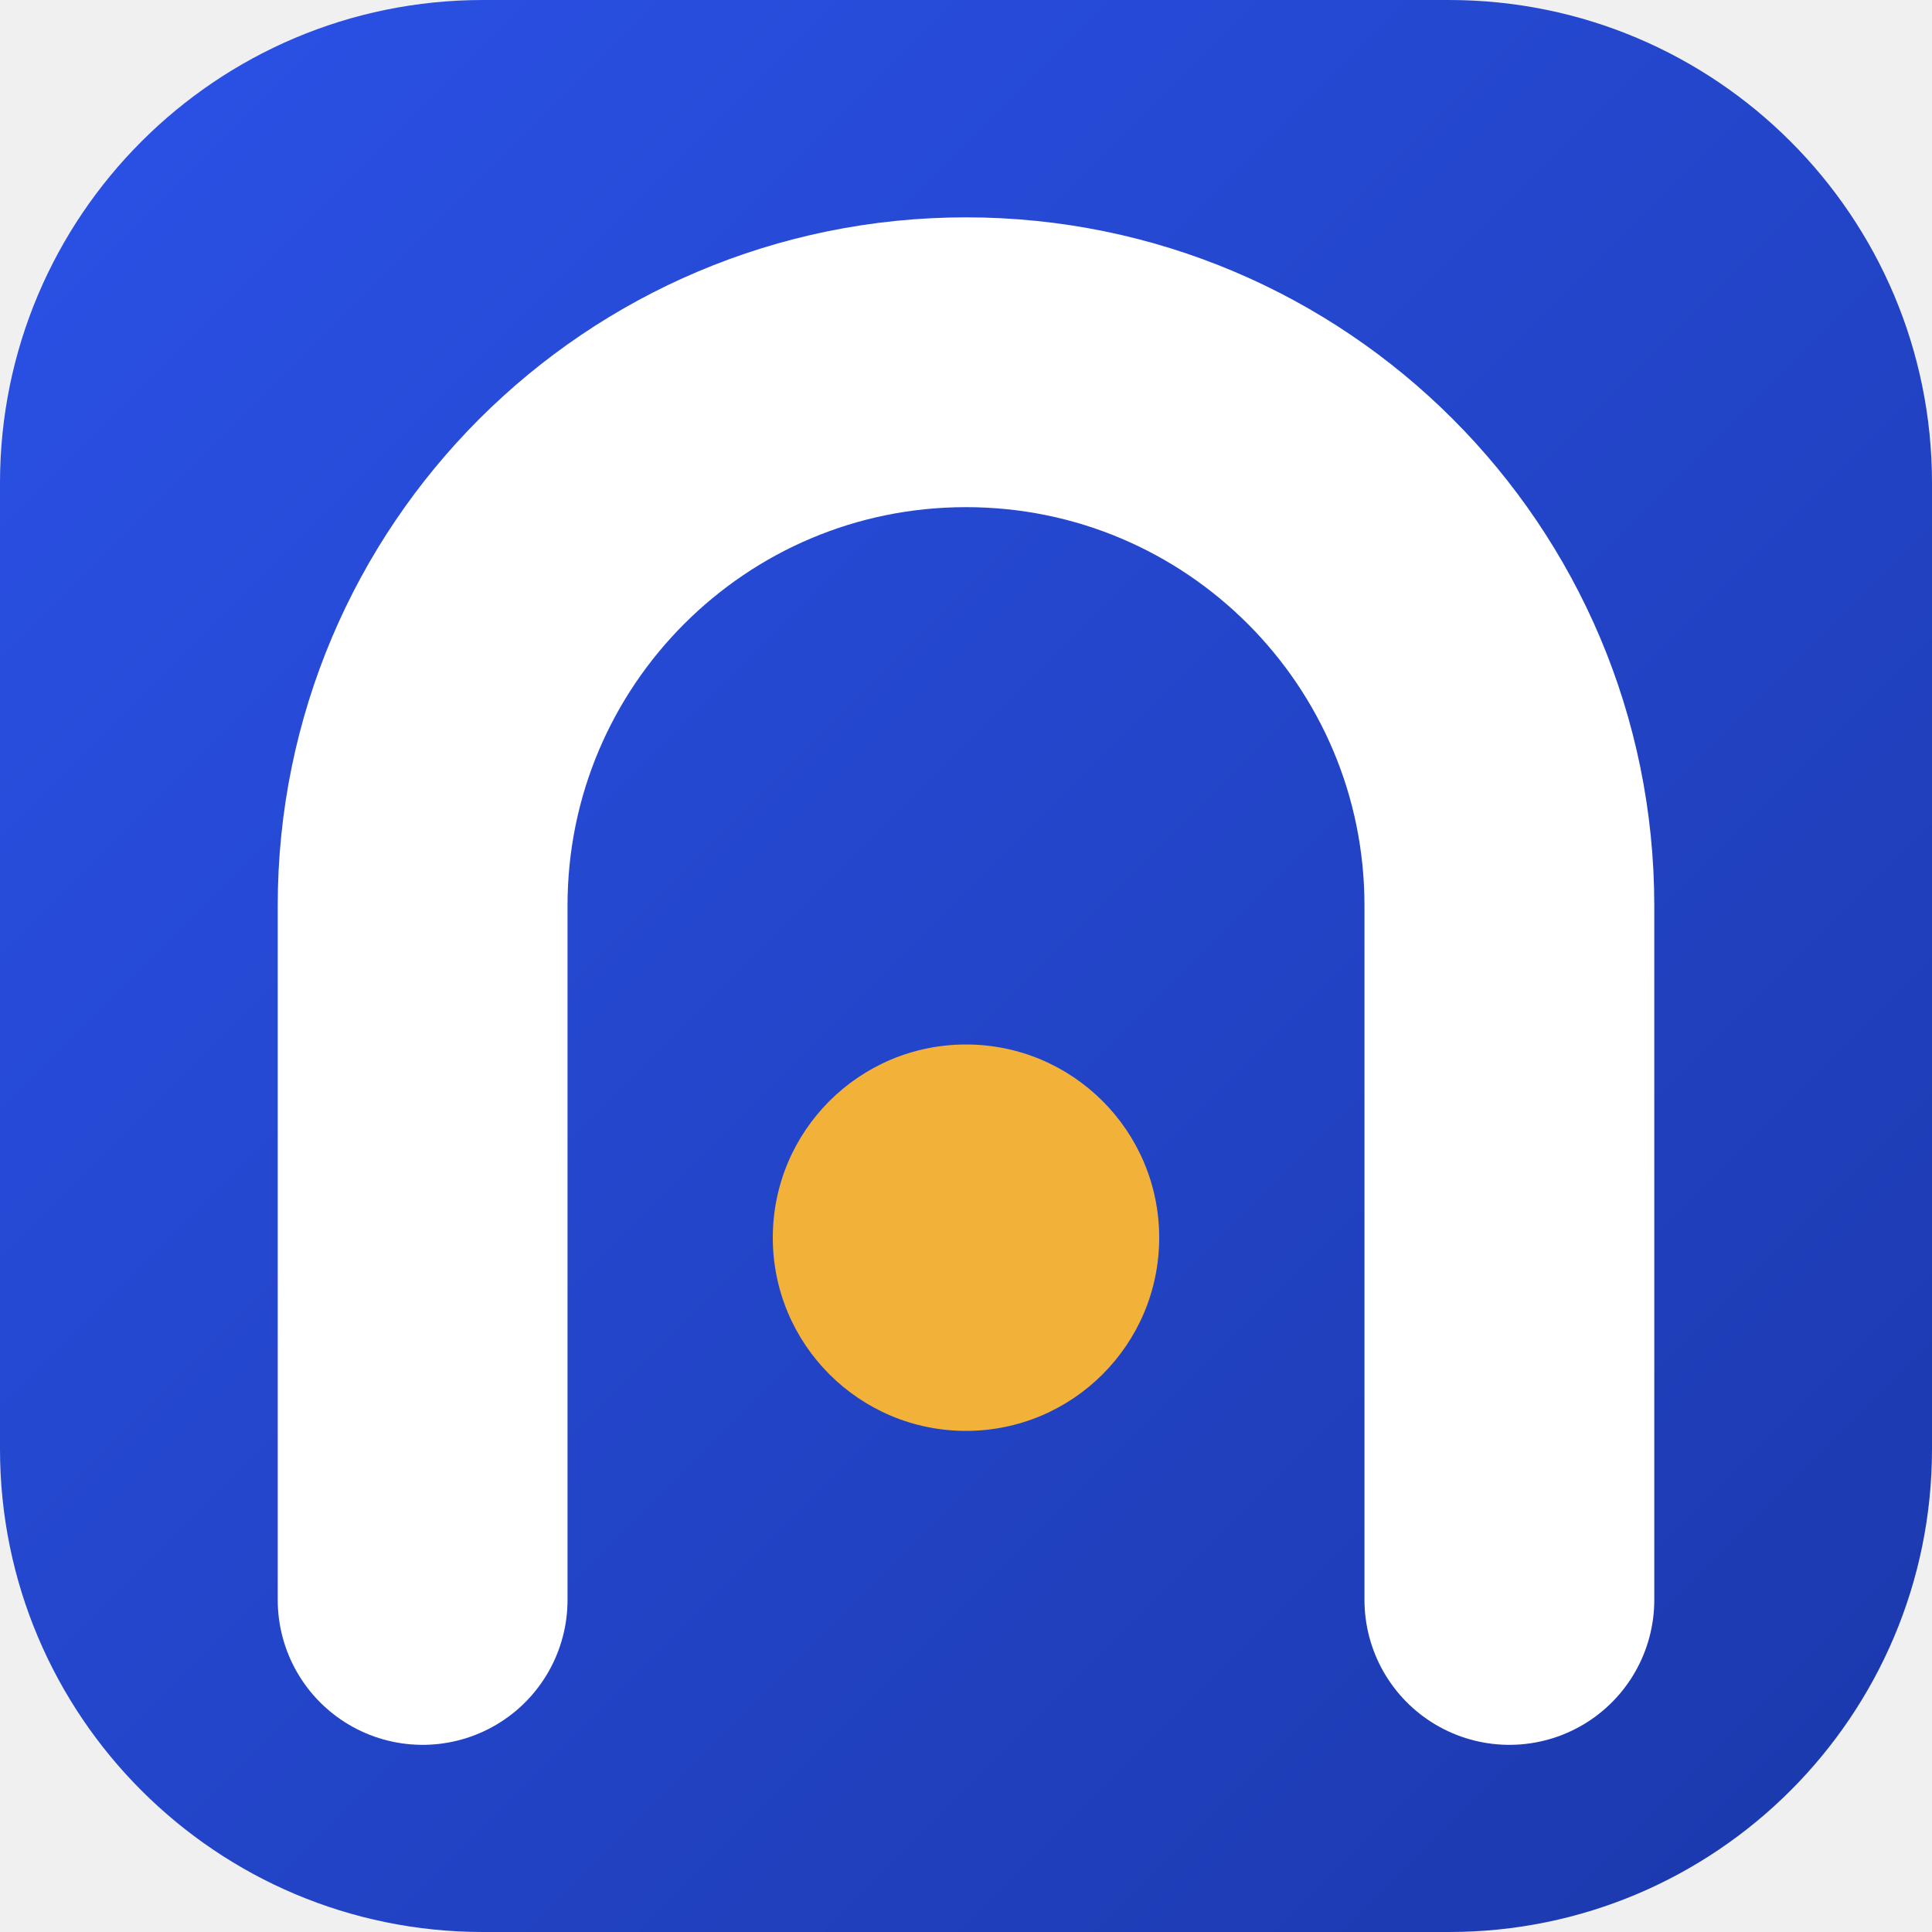
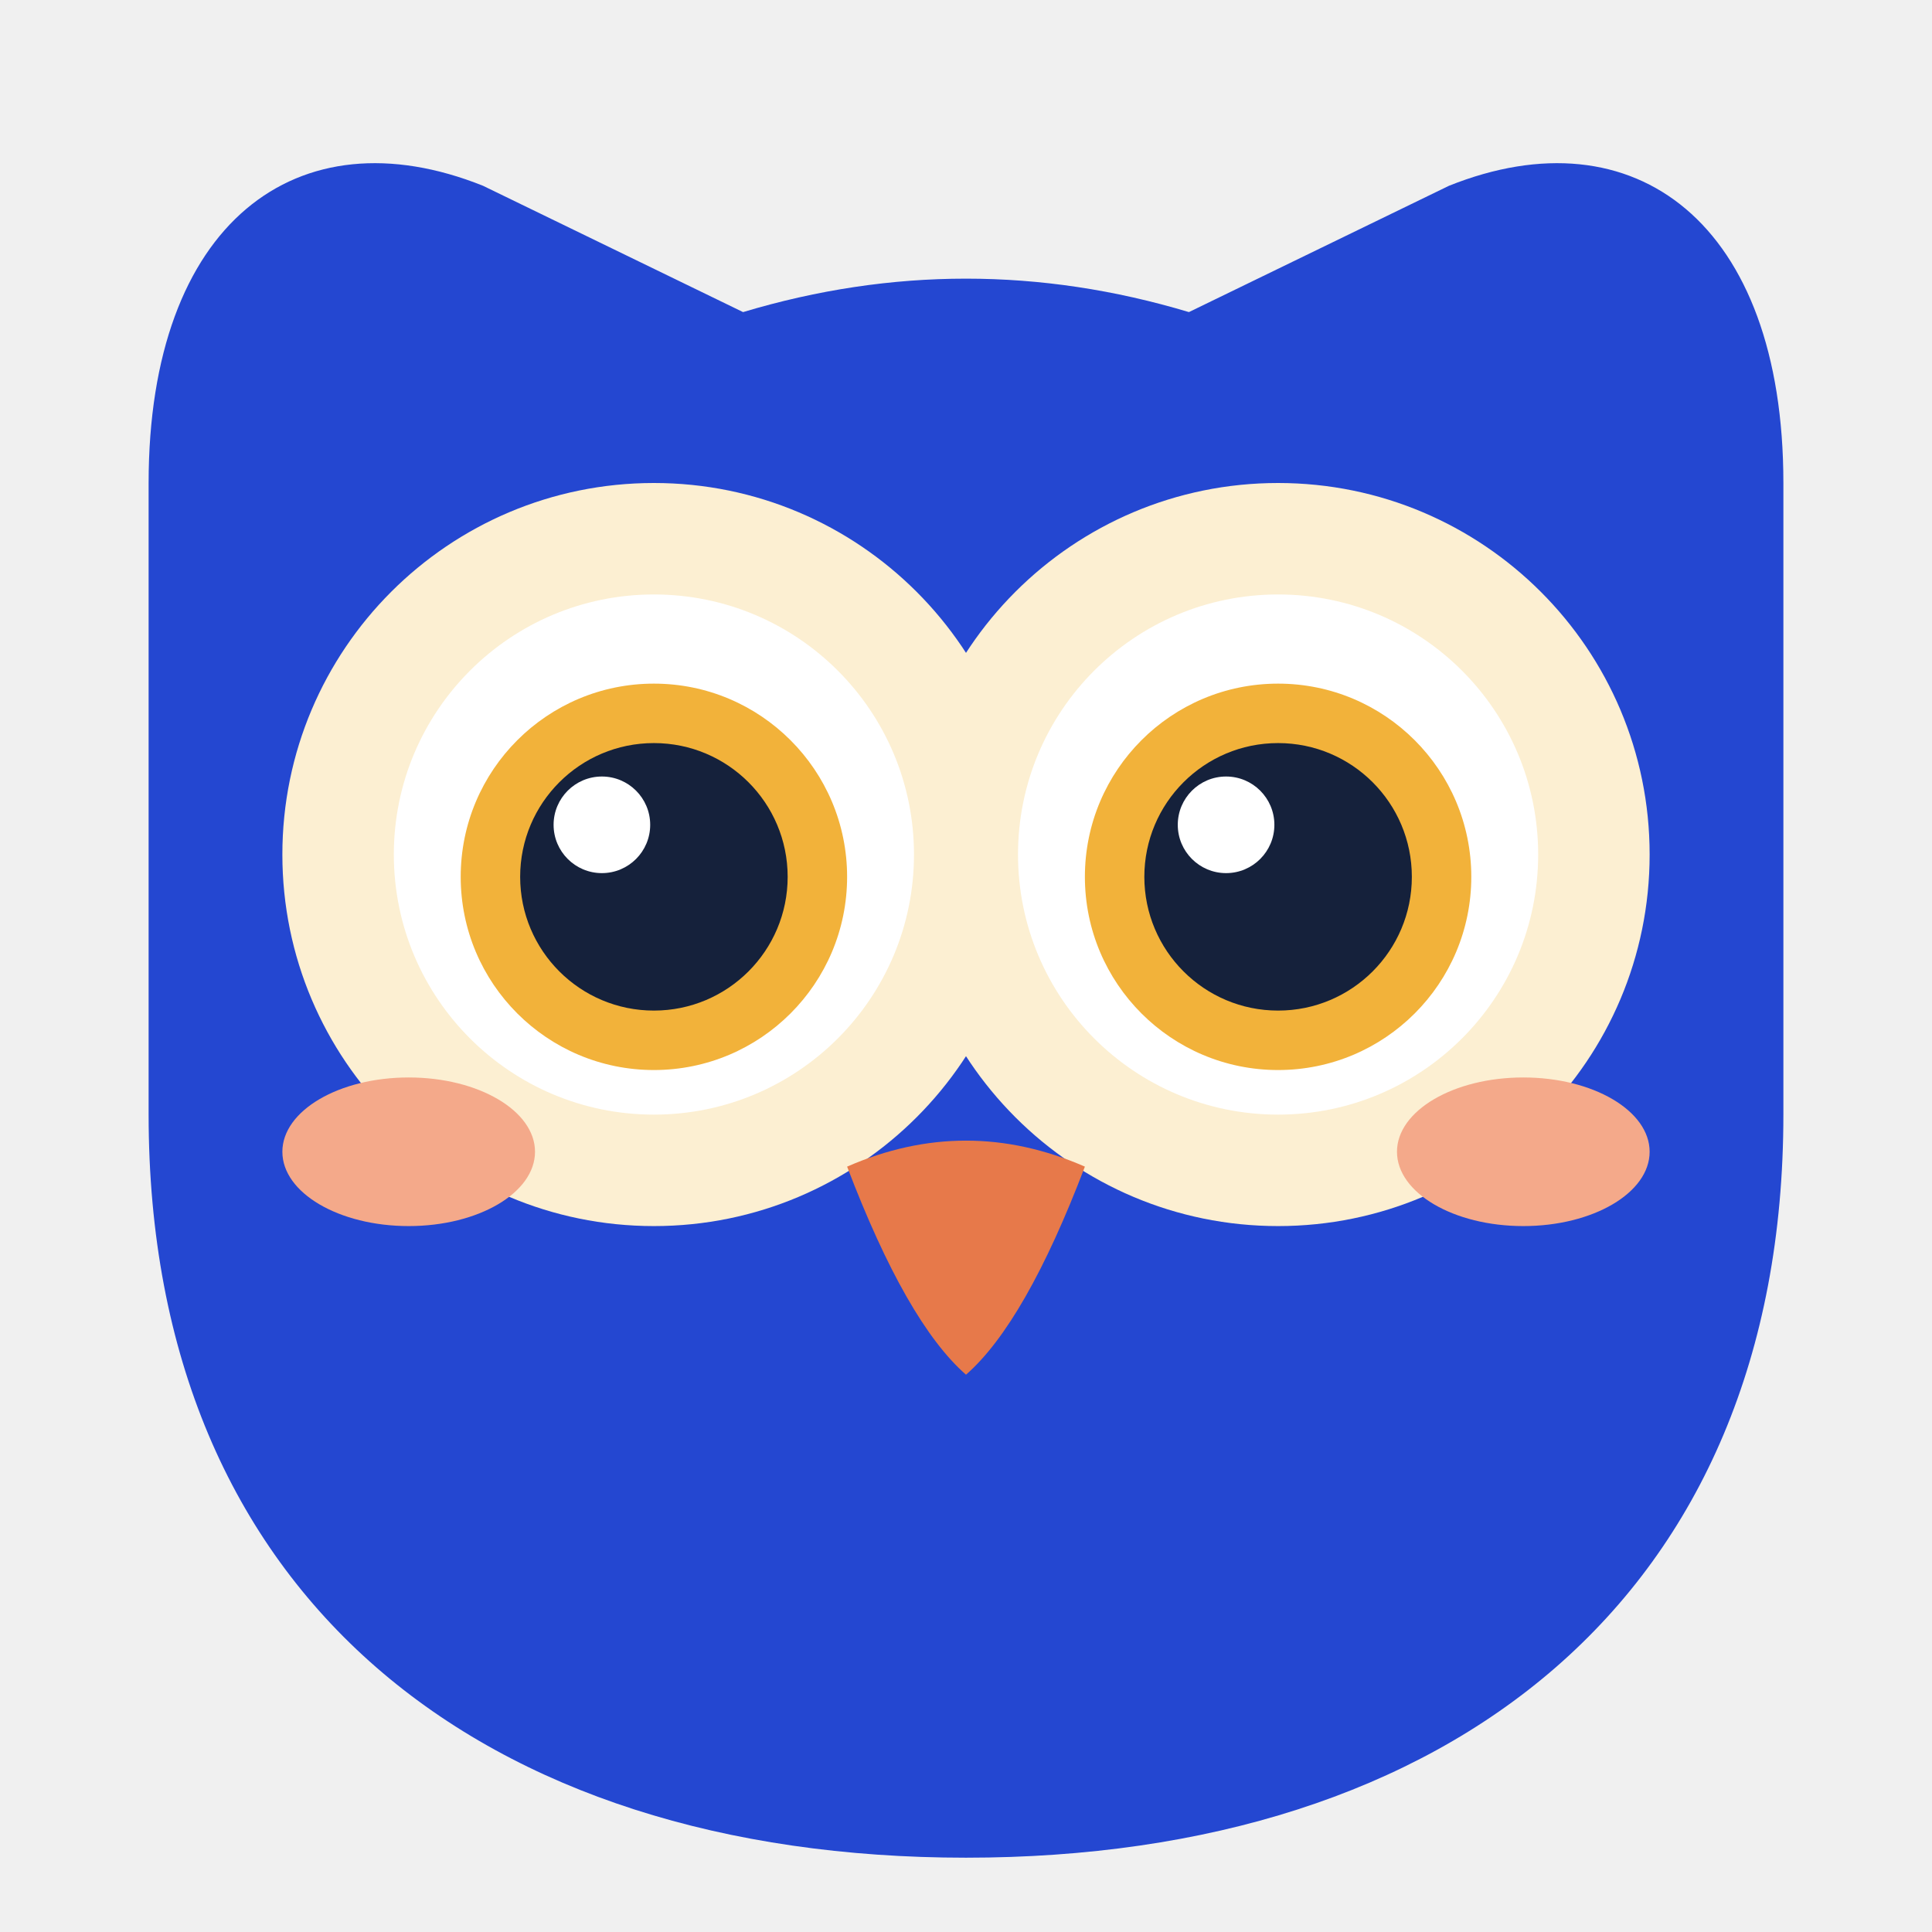
- <svg xmlns="http://www.w3.org/2000/svg" viewBox="0 0 32 32">
-   <defs>
-     <linearGradient id="nalarGrad" x1="0%" y1="0%" x2="100%" y2="100%">
-       <stop offset="0%" stop-color="#2B52E8" />
-       <stop offset="100%" stop-color="#1B38AB" />
-     </linearGradient>
-   </defs>
-   <rect width="32" height="32" rx="8" fill="url(#nalarGrad)" />
-   <path d="M7 26.5V15a9 9 0 0 1 18 0v11.5" fill="none" stroke="#FFFFFF" stroke-width="4.8" stroke-linecap="round" />
-   <circle cx="16" cy="20.5" r="3.2" fill="#F2B23A" />
+ <svg xmlns="http://www.w3.org/2000/svg" viewBox="3 4 26 26">
+   <path d="M5 10.5C5 7 7 5.5 9.5 6.5L13 8.2C15 7.6 17 7.6 19 8.2L22.5 6.5C25 5.5 27 7 27 10.5V19C27 25.5 22.5 29 16 29S5 25.5 5 19Z" fill="#2447D1" />
+   <g fill="#FCEFD2">
+     <circle cx="11.8" cy="15.5" r="5" />
+     <circle cx="20.2" cy="15.5" r="5" />
+   </g>
+   <g fill="#FFFFFF">
+     <circle cx="11.8" cy="15.5" r="3.5" />
+     <circle cx="20.2" cy="15.5" r="3.5" />
+   </g>
+   <g fill="#F2B23A">
+     <circle cx="11.8" cy="15.8" r="2.6" />
+     <circle cx="20.2" cy="15.8" r="2.6" />
+   </g>
+   <g fill="#15213B">
+     <circle cx="11.8" cy="15.8" r="1.8" />
+     <circle cx="20.2" cy="15.8" r="1.8" />
+   </g>
+   <g fill="#FFFFFF">
+     <circle cx="11.1" cy="15.1" r=".65" />
+     <circle cx="19.5" cy="15.1" r=".65" />
+   </g>
+   <g fill="#F4A98A">
+     <ellipse cx="8.5" cy="19.5" rx="1.7" ry="1" />
+     <ellipse cx="23.5" cy="19.5" rx="1.7" ry="1" />
+   </g>
+   <path d="M14.4 19.7Q16 19 17.6 19.7Q16.8 21.8 16 22.5Q15.2 21.8 14.4 19.7Z" fill="#E7794A" />
</svg>
